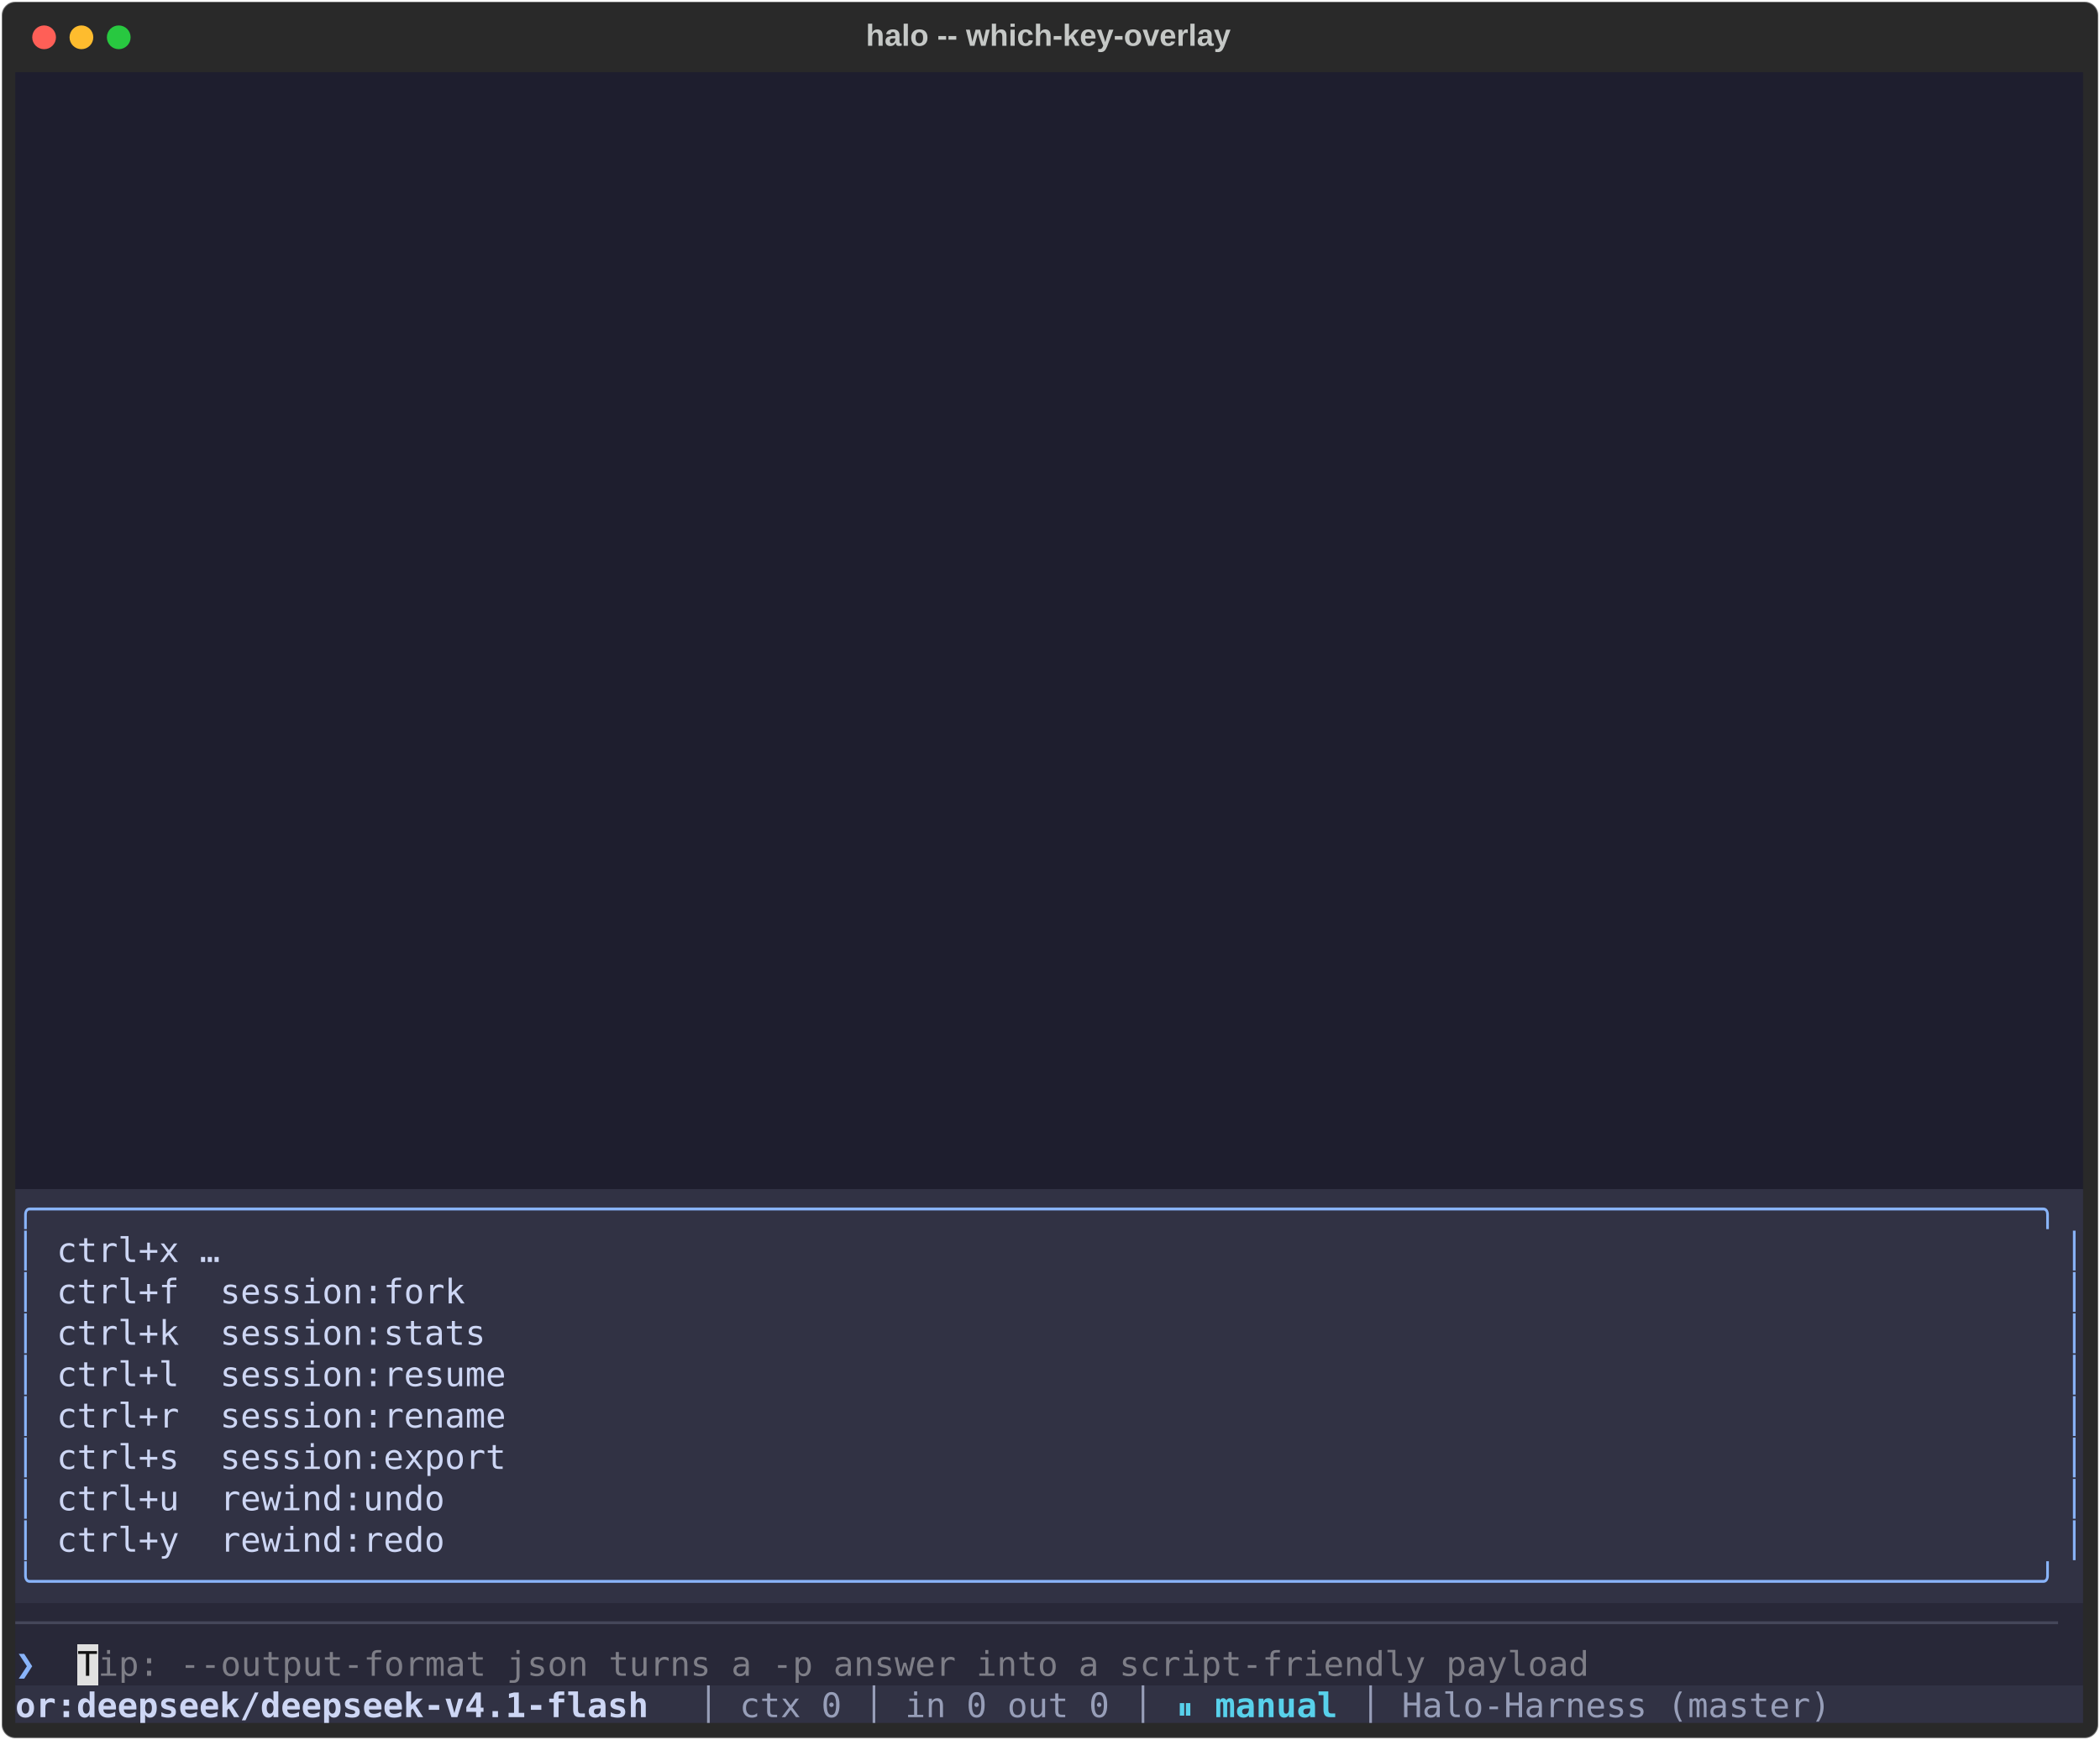
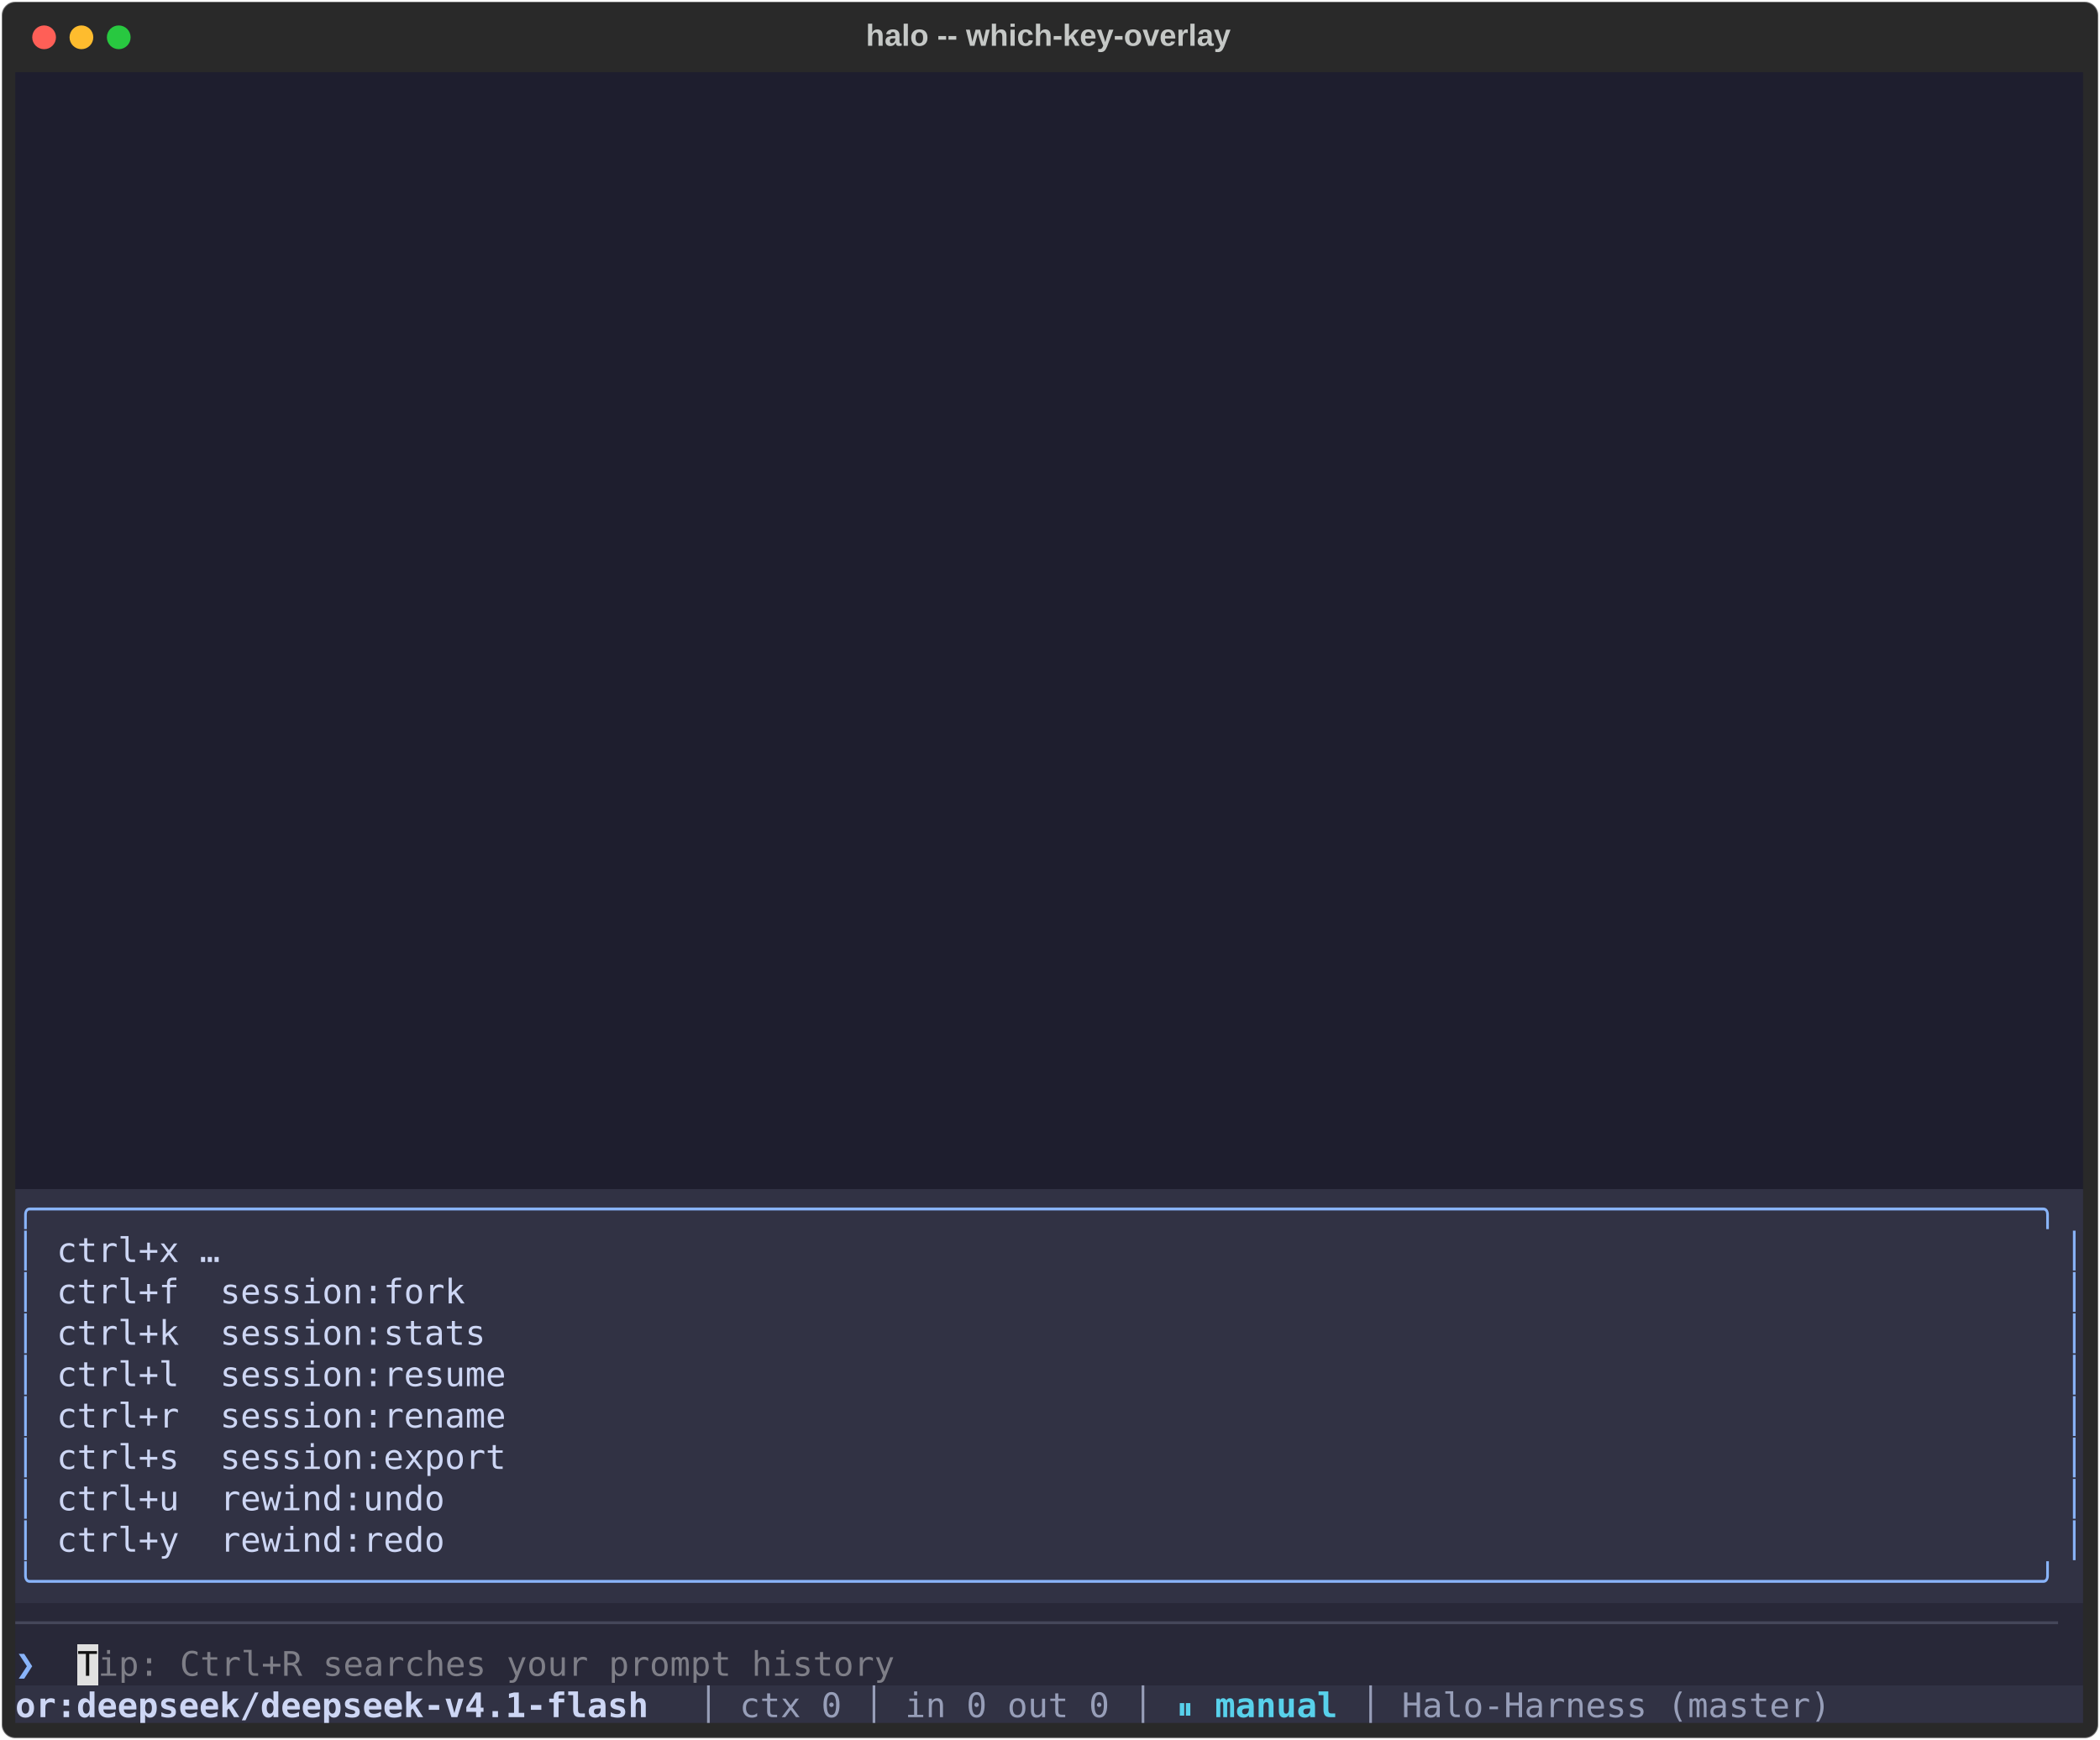
<svg xmlns="http://www.w3.org/2000/svg" class="rich-terminal" viewBox="0 0 1238 1026.0">
  <style>

    @font-face {
        font-family: "Fira Code";
        src: local("FiraCode-Regular"),
                url("https://cdnjs.cloudflare.com/ajax/libs/firacode/6.2.0/woff2/FiraCode-Regular.woff2") format("woff2"),
                url("https://cdnjs.cloudflare.com/ajax/libs/firacode/6.2.0/woff/FiraCode-Regular.woff") format("woff");
        font-style: normal;
        font-weight: 400;
    }
    @font-face {
        font-family: "Fira Code";
        src: local("FiraCode-Bold"),
                url("https://cdnjs.cloudflare.com/ajax/libs/firacode/6.2.0/woff2/FiraCode-Bold.woff2") format("woff2"),
                url("https://cdnjs.cloudflare.com/ajax/libs/firacode/6.2.0/woff/FiraCode-Bold.woff") format("woff");
        font-style: bold;
        font-weight: 700;
    }

-     .terminal-4124803396-matrix {
+     .terminal-3088021854-matrix {
        font-family: Fira Code, monospace;
        font-size: 20px;
        line-height: 24.4px;
        font-variant-east-asian: full-width;
    }

-     .terminal-4124803396-title {
+     .terminal-3088021854-title {
        font-size: 18px;
        font-weight: bold;
        font-family: arial;
    }

-     .terminal-4124803396-r1 { fill: #c5c8c6 }
- .terminal-4124803396-r2 { fill: #89b4fa }
- .terminal-4124803396-r3 { fill: #cdd6f4 }
- .terminal-4124803396-r4 { fill: #45475a }
- .terminal-4124803396-r5 { fill: #89b4fa;font-weight: bold }
- .terminal-4124803396-r6 { fill: #121212 }
- .terminal-4124803396-r7 { fill: #7e7e87 }
- .terminal-4124803396-r8 { fill: #cdd6f4;font-weight: bold }
- .terminal-4124803396-r9 { fill: #979eb8 }
- .terminal-4124803396-r10 { fill: #58d1eb;font-weight: bold }
+     .terminal-3088021854-r1 { fill: #c5c8c6 }
+ .terminal-3088021854-r2 { fill: #89b4fa }
+ .terminal-3088021854-r3 { fill: #cdd6f4 }
+ .terminal-3088021854-r4 { fill: #45475a }
+ .terminal-3088021854-r5 { fill: #89b4fa;font-weight: bold }
+ .terminal-3088021854-r6 { fill: #121212 }
+ .terminal-3088021854-r7 { fill: #7e7e87 }
+ .terminal-3088021854-r8 { fill: #cdd6f4;font-weight: bold }
+ .terminal-3088021854-r9 { fill: #979eb8 }
+ .terminal-3088021854-r10 { fill: #58d1eb;font-weight: bold }
    </style>
  <defs>
-     <clipPath id="terminal-4124803396-clip-terminal">
+     <clipPath id="terminal-3088021854-clip-terminal">
      <rect x="0" y="0" width="1219.0" height="975.0" />
    </clipPath>
-     <clipPath id="terminal-4124803396-line-0">
+     <clipPath id="terminal-3088021854-line-0">
      <rect x="0" y="1.5" width="1220" height="24.65" />
    </clipPath>
-     <clipPath id="terminal-4124803396-line-1">
+     <clipPath id="terminal-3088021854-line-1">
      <rect x="0" y="25.9" width="1220" height="24.65" />
    </clipPath>
-     <clipPath id="terminal-4124803396-line-2">
+     <clipPath id="terminal-3088021854-line-2">
      <rect x="0" y="50.3" width="1220" height="24.65" />
    </clipPath>
-     <clipPath id="terminal-4124803396-line-3">
+     <clipPath id="terminal-3088021854-line-3">
      <rect x="0" y="74.7" width="1220" height="24.65" />
    </clipPath>
-     <clipPath id="terminal-4124803396-line-4">
+     <clipPath id="terminal-3088021854-line-4">
      <rect x="0" y="99.1" width="1220" height="24.65" />
    </clipPath>
-     <clipPath id="terminal-4124803396-line-5">
+     <clipPath id="terminal-3088021854-line-5">
      <rect x="0" y="123.5" width="1220" height="24.65" />
    </clipPath>
-     <clipPath id="terminal-4124803396-line-6">
+     <clipPath id="terminal-3088021854-line-6">
      <rect x="0" y="147.9" width="1220" height="24.65" />
    </clipPath>
-     <clipPath id="terminal-4124803396-line-7">
+     <clipPath id="terminal-3088021854-line-7">
      <rect x="0" y="172.3" width="1220" height="24.65" />
    </clipPath>
-     <clipPath id="terminal-4124803396-line-8">
+     <clipPath id="terminal-3088021854-line-8">
      <rect x="0" y="196.7" width="1220" height="24.65" />
    </clipPath>
-     <clipPath id="terminal-4124803396-line-9">
+     <clipPath id="terminal-3088021854-line-9">
      <rect x="0" y="221.1" width="1220" height="24.65" />
    </clipPath>
-     <clipPath id="terminal-4124803396-line-10">
+     <clipPath id="terminal-3088021854-line-10">
      <rect x="0" y="245.5" width="1220" height="24.65" />
    </clipPath>
-     <clipPath id="terminal-4124803396-line-11">
+     <clipPath id="terminal-3088021854-line-11">
      <rect x="0" y="269.9" width="1220" height="24.65" />
    </clipPath>
-     <clipPath id="terminal-4124803396-line-12">
+     <clipPath id="terminal-3088021854-line-12">
      <rect x="0" y="294.3" width="1220" height="24.65" />
    </clipPath>
-     <clipPath id="terminal-4124803396-line-13">
+     <clipPath id="terminal-3088021854-line-13">
      <rect x="0" y="318.7" width="1220" height="24.65" />
    </clipPath>
-     <clipPath id="terminal-4124803396-line-14">
+     <clipPath id="terminal-3088021854-line-14">
      <rect x="0" y="343.1" width="1220" height="24.65" />
    </clipPath>
-     <clipPath id="terminal-4124803396-line-15">
+     <clipPath id="terminal-3088021854-line-15">
      <rect x="0" y="367.5" width="1220" height="24.65" />
    </clipPath>
-     <clipPath id="terminal-4124803396-line-16">
+     <clipPath id="terminal-3088021854-line-16">
      <rect x="0" y="391.9" width="1220" height="24.65" />
    </clipPath>
-     <clipPath id="terminal-4124803396-line-17">
+     <clipPath id="terminal-3088021854-line-17">
      <rect x="0" y="416.3" width="1220" height="24.65" />
    </clipPath>
-     <clipPath id="terminal-4124803396-line-18">
+     <clipPath id="terminal-3088021854-line-18">
      <rect x="0" y="440.7" width="1220" height="24.65" />
    </clipPath>
-     <clipPath id="terminal-4124803396-line-19">
+     <clipPath id="terminal-3088021854-line-19">
      <rect x="0" y="465.1" width="1220" height="24.65" />
    </clipPath>
-     <clipPath id="terminal-4124803396-line-20">
+     <clipPath id="terminal-3088021854-line-20">
      <rect x="0" y="489.5" width="1220" height="24.65" />
    </clipPath>
-     <clipPath id="terminal-4124803396-line-21">
+     <clipPath id="terminal-3088021854-line-21">
      <rect x="0" y="513.9" width="1220" height="24.65" />
    </clipPath>
-     <clipPath id="terminal-4124803396-line-22">
+     <clipPath id="terminal-3088021854-line-22">
      <rect x="0" y="538.3" width="1220" height="24.65" />
    </clipPath>
-     <clipPath id="terminal-4124803396-line-23">
+     <clipPath id="terminal-3088021854-line-23">
      <rect x="0" y="562.7" width="1220" height="24.65" />
    </clipPath>
-     <clipPath id="terminal-4124803396-line-24">
+     <clipPath id="terminal-3088021854-line-24">
      <rect x="0" y="587.1" width="1220" height="24.65" />
    </clipPath>
-     <clipPath id="terminal-4124803396-line-25">
+     <clipPath id="terminal-3088021854-line-25">
      <rect x="0" y="611.5" width="1220" height="24.65" />
    </clipPath>
-     <clipPath id="terminal-4124803396-line-26">
+     <clipPath id="terminal-3088021854-line-26">
      <rect x="0" y="635.9" width="1220" height="24.65" />
    </clipPath>
-     <clipPath id="terminal-4124803396-line-27">
+     <clipPath id="terminal-3088021854-line-27">
      <rect x="0" y="660.3" width="1220" height="24.65" />
    </clipPath>
-     <clipPath id="terminal-4124803396-line-28">
+     <clipPath id="terminal-3088021854-line-28">
      <rect x="0" y="684.7" width="1220" height="24.65" />
    </clipPath>
-     <clipPath id="terminal-4124803396-line-29">
+     <clipPath id="terminal-3088021854-line-29">
      <rect x="0" y="709.1" width="1220" height="24.65" />
    </clipPath>
-     <clipPath id="terminal-4124803396-line-30">
+     <clipPath id="terminal-3088021854-line-30">
      <rect x="0" y="733.5" width="1220" height="24.65" />
    </clipPath>
-     <clipPath id="terminal-4124803396-line-31">
+     <clipPath id="terminal-3088021854-line-31">
      <rect x="0" y="757.9" width="1220" height="24.65" />
    </clipPath>
-     <clipPath id="terminal-4124803396-line-32">
+     <clipPath id="terminal-3088021854-line-32">
      <rect x="0" y="782.3" width="1220" height="24.65" />
    </clipPath>
-     <clipPath id="terminal-4124803396-line-33">
+     <clipPath id="terminal-3088021854-line-33">
      <rect x="0" y="806.7" width="1220" height="24.65" />
    </clipPath>
-     <clipPath id="terminal-4124803396-line-34">
+     <clipPath id="terminal-3088021854-line-34">
      <rect x="0" y="831.1" width="1220" height="24.65" />
    </clipPath>
-     <clipPath id="terminal-4124803396-line-35">
+     <clipPath id="terminal-3088021854-line-35">
      <rect x="0" y="855.5" width="1220" height="24.65" />
    </clipPath>
-     <clipPath id="terminal-4124803396-line-36">
+     <clipPath id="terminal-3088021854-line-36">
      <rect x="0" y="879.9" width="1220" height="24.65" />
    </clipPath>
-     <clipPath id="terminal-4124803396-line-37">
+     <clipPath id="terminal-3088021854-line-37">
      <rect x="0" y="904.3" width="1220" height="24.65" />
    </clipPath>
-     <clipPath id="terminal-4124803396-line-38">
+     <clipPath id="terminal-3088021854-line-38">
      <rect x="0" y="928.7" width="1220" height="24.65" />
    </clipPath>
  </defs>
  <rect fill="#292929" stroke="rgba(255,255,255,0.35)" stroke-width="1" x="1" y="1" width="1236" height="1024" rx="8" />
-   <text class="terminal-4124803396-title" fill="#c5c8c6" text-anchor="middle" x="618" y="27">halo -- which-key-overlay</text>
+   <text class="terminal-3088021854-title" fill="#c5c8c6" text-anchor="middle" x="618" y="27">halo -- which-key-overlay</text>
  <g transform="translate(26,22)">
    <circle cx="0" cy="0" r="7" fill="#ff5f57" />
    <circle cx="22" cy="0" r="7" fill="#febc2e" />
    <circle cx="44" cy="0" r="7" fill="#28c840" />
  </g>
-   <g transform="translate(9, 41)" clip-path="url(#terminal-4124803396-clip-terminal)">
+   <g transform="translate(9, 41)" clip-path="url(#terminal-3088021854-clip-terminal)">
    <rect fill="#1e1e2e" x="0" y="1.5" width="1220" height="24.65" shape-rendering="crispEdges" />
    <rect fill="#1e1e2e" x="0" y="25.9" width="1220" height="24.65" shape-rendering="crispEdges" />
    <rect fill="#1e1e2e" x="0" y="50.3" width="1220" height="24.65" shape-rendering="crispEdges" />
    <rect fill="#1e1e2e" x="0" y="74.7" width="1220" height="24.65" shape-rendering="crispEdges" />
    <rect fill="#1e1e2e" x="0" y="99.1" width="1220" height="24.65" shape-rendering="crispEdges" />
    <rect fill="#1e1e2e" x="0" y="123.5" width="1220" height="24.65" shape-rendering="crispEdges" />
    <rect fill="#1e1e2e" x="0" y="147.9" width="1220" height="24.65" shape-rendering="crispEdges" />
    <rect fill="#1e1e2e" x="0" y="172.3" width="1220" height="24.65" shape-rendering="crispEdges" />
    <rect fill="#1e1e2e" x="0" y="196.7" width="1220" height="24.65" shape-rendering="crispEdges" />
    <rect fill="#1e1e2e" x="0" y="221.1" width="1220" height="24.65" shape-rendering="crispEdges" />
    <rect fill="#1e1e2e" x="0" y="245.5" width="1220" height="24.65" shape-rendering="crispEdges" />
    <rect fill="#1e1e2e" x="0" y="269.9" width="1220" height="24.65" shape-rendering="crispEdges" />
    <rect fill="#1e1e2e" x="0" y="294.3" width="1220" height="24.65" shape-rendering="crispEdges" />
    <rect fill="#1e1e2e" x="0" y="318.7" width="1220" height="24.65" shape-rendering="crispEdges" />
    <rect fill="#1e1e2e" x="0" y="343.1" width="1220" height="24.65" shape-rendering="crispEdges" />
    <rect fill="#1e1e2e" x="0" y="367.5" width="1220" height="24.65" shape-rendering="crispEdges" />
    <rect fill="#1e1e2e" x="0" y="391.9" width="1220" height="24.65" shape-rendering="crispEdges" />
    <rect fill="#1e1e2e" x="0" y="416.3" width="1220" height="24.65" shape-rendering="crispEdges" />
    <rect fill="#1e1e2e" x="0" y="440.7" width="1220" height="24.65" shape-rendering="crispEdges" />
    <rect fill="#1e1e2e" x="0" y="465.1" width="1220" height="24.65" shape-rendering="crispEdges" />
    <rect fill="#1e1e2e" x="0" y="489.5" width="1220" height="24.65" shape-rendering="crispEdges" />
    <rect fill="#1e1e2e" x="0" y="513.9" width="1220" height="24.65" shape-rendering="crispEdges" />
    <rect fill="#1e1e2e" x="0" y="538.3" width="1220" height="24.65" shape-rendering="crispEdges" />
    <rect fill="#1e1e2e" x="0" y="562.7" width="1220" height="24.65" shape-rendering="crispEdges" />
    <rect fill="#1e1e2e" x="0" y="587.1" width="1220" height="24.65" shape-rendering="crispEdges" />
    <rect fill="#1e1e2e" x="0" y="611.5" width="1220" height="24.65" shape-rendering="crispEdges" />
    <rect fill="#1e1e2e" x="0" y="635.9" width="1220" height="24.65" shape-rendering="crispEdges" />
    <rect fill="#313244" x="0" y="660.3" width="1220" height="24.65" shape-rendering="crispEdges" />
    <rect fill="#313244" x="0" y="684.7" width="12.2" height="24.65" shape-rendering="crispEdges" />
    <rect fill="#313244" x="12.2" y="684.7" width="12.2" height="24.65" shape-rendering="crispEdges" />
    <rect fill="#313244" x="24.4" y="684.7" width="97.6" height="24.65" shape-rendering="crispEdges" />
    <rect fill="#313244" x="122" y="684.7" width="1085.8" height="24.65" shape-rendering="crispEdges" />
    <rect fill="#313244" x="1207.8" y="684.7" width="12.2" height="24.65" shape-rendering="crispEdges" />
    <rect fill="#313244" x="0" y="709.1" width="12.2" height="24.65" shape-rendering="crispEdges" />
    <rect fill="#313244" x="12.2" y="709.1" width="12.2" height="24.65" shape-rendering="crispEdges" />
    <rect fill="#313244" x="24.4" y="709.1" width="244" height="24.65" shape-rendering="crispEdges" />
    <rect fill="#313244" x="268.4" y="709.1" width="939.4" height="24.65" shape-rendering="crispEdges" />
    <rect fill="#313244" x="1207.8" y="709.1" width="12.2" height="24.65" shape-rendering="crispEdges" />
    <rect fill="#313244" x="0" y="733.5" width="12.2" height="24.65" shape-rendering="crispEdges" />
    <rect fill="#313244" x="12.2" y="733.5" width="12.2" height="24.65" shape-rendering="crispEdges" />
    <rect fill="#313244" x="24.4" y="733.5" width="256.2" height="24.65" shape-rendering="crispEdges" />
    <rect fill="#313244" x="280.6" y="733.5" width="927.2" height="24.65" shape-rendering="crispEdges" />
    <rect fill="#313244" x="1207.8" y="733.5" width="12.2" height="24.65" shape-rendering="crispEdges" />
    <rect fill="#313244" x="0" y="757.9" width="12.2" height="24.65" shape-rendering="crispEdges" />
    <rect fill="#313244" x="12.2" y="757.9" width="12.2" height="24.65" shape-rendering="crispEdges" />
    <rect fill="#313244" x="24.4" y="757.9" width="268.4" height="24.65" shape-rendering="crispEdges" />
    <rect fill="#313244" x="292.8" y="757.9" width="915" height="24.65" shape-rendering="crispEdges" />
    <rect fill="#313244" x="1207.8" y="757.9" width="12.2" height="24.65" shape-rendering="crispEdges" />
    <rect fill="#313244" x="0" y="782.3" width="12.2" height="24.65" shape-rendering="crispEdges" />
    <rect fill="#313244" x="12.2" y="782.3" width="12.2" height="24.65" shape-rendering="crispEdges" />
    <rect fill="#313244" x="24.4" y="782.3" width="268.4" height="24.65" shape-rendering="crispEdges" />
    <rect fill="#313244" x="292.8" y="782.3" width="915" height="24.65" shape-rendering="crispEdges" />
    <rect fill="#313244" x="1207.8" y="782.3" width="12.2" height="24.65" shape-rendering="crispEdges" />
    <rect fill="#313244" x="0" y="806.7" width="12.2" height="24.65" shape-rendering="crispEdges" />
    <rect fill="#313244" x="12.2" y="806.7" width="12.2" height="24.65" shape-rendering="crispEdges" />
    <rect fill="#313244" x="24.4" y="806.7" width="268.4" height="24.65" shape-rendering="crispEdges" />
    <rect fill="#313244" x="292.8" y="806.7" width="915" height="24.65" shape-rendering="crispEdges" />
    <rect fill="#313244" x="1207.8" y="806.7" width="12.2" height="24.65" shape-rendering="crispEdges" />
    <rect fill="#313244" x="0" y="831.1" width="12.2" height="24.65" shape-rendering="crispEdges" />
    <rect fill="#313244" x="12.2" y="831.1" width="12.2" height="24.65" shape-rendering="crispEdges" />
    <rect fill="#313244" x="24.4" y="831.1" width="231.8" height="24.65" shape-rendering="crispEdges" />
    <rect fill="#313244" x="256.2" y="831.1" width="951.6" height="24.65" shape-rendering="crispEdges" />
    <rect fill="#313244" x="1207.8" y="831.1" width="12.2" height="24.65" shape-rendering="crispEdges" />
    <rect fill="#313244" x="0" y="855.5" width="12.2" height="24.65" shape-rendering="crispEdges" />
    <rect fill="#313244" x="12.2" y="855.5" width="12.2" height="24.65" shape-rendering="crispEdges" />
    <rect fill="#313244" x="24.4" y="855.5" width="231.8" height="24.65" shape-rendering="crispEdges" />
    <rect fill="#313244" x="256.2" y="855.5" width="951.6" height="24.65" shape-rendering="crispEdges" />
    <rect fill="#313244" x="1207.8" y="855.5" width="12.2" height="24.65" shape-rendering="crispEdges" />
    <rect fill="#313244" x="0" y="879.9" width="1220" height="24.65" shape-rendering="crispEdges" />
    <rect fill="#282838" x="0" y="904.3" width="1220" height="24.65" shape-rendering="crispEdges" />
    <rect fill="#282838" x="0" y="928.7" width="12.2" height="24.65" shape-rendering="crispEdges" />
    <rect fill="#282838" x="12.2" y="928.7" width="12.2" height="24.65" shape-rendering="crispEdges" />
    <rect fill="#282838" x="24.4" y="928.7" width="12.2" height="24.65" shape-rendering="crispEdges" />
    <rect fill="#e0e0e0" x="36.6" y="928.7" width="12.2" height="24.65" shape-rendering="crispEdges" />
-     <rect fill="#282838" x="48.8" y="928.7" width="890.6" height="24.65" shape-rendering="crispEdges" />
-     <rect fill="#282838" x="939.4" y="928.7" width="280.6" height="24.65" shape-rendering="crispEdges" />
+     <rect fill="#282838" x="48.8" y="928.7" width="475.8" height="24.65" shape-rendering="crispEdges" />
+     <rect fill="#282838" x="524.6" y="928.7" width="695.4" height="24.65" shape-rendering="crispEdges" />
    <rect fill="#313244" x="0" y="953.1" width="402.6" height="24.65" shape-rendering="crispEdges" />
    <rect fill="#313244" x="402.6" y="953.1" width="24.4" height="24.65" shape-rendering="crispEdges" />
    <rect fill="#313244" x="427" y="953.1" width="73.2" height="24.65" shape-rendering="crispEdges" />
    <rect fill="#313244" x="500.2" y="953.1" width="24.4" height="24.65" shape-rendering="crispEdges" />
    <rect fill="#313244" x="524.6" y="953.1" width="134.2" height="24.65" shape-rendering="crispEdges" />
    <rect fill="#313244" x="658.8" y="953.1" width="24.4" height="24.65" shape-rendering="crispEdges" />
    <rect fill="#313244" x="683.2" y="953.1" width="109.8" height="24.65" shape-rendering="crispEdges" />
    <rect fill="#313244" x="793" y="953.1" width="24.4" height="24.65" shape-rendering="crispEdges" />
    <rect fill="#313244" x="817.4" y="953.1" width="268.4" height="24.65" shape-rendering="crispEdges" />
    <rect fill="#313244" x="1085.8" y="953.1" width="134.2" height="24.65" shape-rendering="crispEdges" />
-     <g class="terminal-4124803396-matrix">
-       <text class="terminal-4124803396-r1" x="1220" y="20" textLength="12.2" clip-path="url(#terminal-4124803396-line-0)">
- </text>
-       <text class="terminal-4124803396-r1" x="1220" y="44.4" textLength="12.2" clip-path="url(#terminal-4124803396-line-1)">
- </text>
-       <text class="terminal-4124803396-r1" x="1220" y="68.8" textLength="12.2" clip-path="url(#terminal-4124803396-line-2)">
- </text>
-       <text class="terminal-4124803396-r1" x="1220" y="93.2" textLength="12.2" clip-path="url(#terminal-4124803396-line-3)">
- </text>
-       <text class="terminal-4124803396-r1" x="1220" y="117.6" textLength="12.2" clip-path="url(#terminal-4124803396-line-4)">
- </text>
-       <text class="terminal-4124803396-r1" x="1220" y="142" textLength="12.2" clip-path="url(#terminal-4124803396-line-5)">
- </text>
-       <text class="terminal-4124803396-r1" x="1220" y="166.4" textLength="12.2" clip-path="url(#terminal-4124803396-line-6)">
- </text>
-       <text class="terminal-4124803396-r1" x="1220" y="190.8" textLength="12.2" clip-path="url(#terminal-4124803396-line-7)">
- </text>
-       <text class="terminal-4124803396-r1" x="1220" y="215.2" textLength="12.2" clip-path="url(#terminal-4124803396-line-8)">
- </text>
-       <text class="terminal-4124803396-r1" x="1220" y="239.6" textLength="12.2" clip-path="url(#terminal-4124803396-line-9)">
- </text>
-       <text class="terminal-4124803396-r1" x="1220" y="264" textLength="12.2" clip-path="url(#terminal-4124803396-line-10)">
- </text>
-       <text class="terminal-4124803396-r1" x="1220" y="288.4" textLength="12.2" clip-path="url(#terminal-4124803396-line-11)">
- </text>
-       <text class="terminal-4124803396-r1" x="1220" y="312.8" textLength="12.2" clip-path="url(#terminal-4124803396-line-12)">
- </text>
-       <text class="terminal-4124803396-r1" x="1220" y="337.2" textLength="12.2" clip-path="url(#terminal-4124803396-line-13)">
- </text>
-       <text class="terminal-4124803396-r1" x="1220" y="361.6" textLength="12.2" clip-path="url(#terminal-4124803396-line-14)">
- </text>
-       <text class="terminal-4124803396-r1" x="1220" y="386" textLength="12.2" clip-path="url(#terminal-4124803396-line-15)">
- </text>
-       <text class="terminal-4124803396-r1" x="1220" y="410.4" textLength="12.2" clip-path="url(#terminal-4124803396-line-16)">
- </text>
-       <text class="terminal-4124803396-r1" x="1220" y="434.8" textLength="12.2" clip-path="url(#terminal-4124803396-line-17)">
- </text>
-       <text class="terminal-4124803396-r1" x="1220" y="459.2" textLength="12.2" clip-path="url(#terminal-4124803396-line-18)">
- </text>
-       <text class="terminal-4124803396-r1" x="1220" y="483.6" textLength="12.2" clip-path="url(#terminal-4124803396-line-19)">
- </text>
-       <text class="terminal-4124803396-r1" x="1220" y="508" textLength="12.2" clip-path="url(#terminal-4124803396-line-20)">
- </text>
-       <text class="terminal-4124803396-r1" x="1220" y="532.4" textLength="12.2" clip-path="url(#terminal-4124803396-line-21)">
- </text>
-       <text class="terminal-4124803396-r1" x="1220" y="556.8" textLength="12.2" clip-path="url(#terminal-4124803396-line-22)">
- </text>
-       <text class="terminal-4124803396-r1" x="1220" y="581.2" textLength="12.2" clip-path="url(#terminal-4124803396-line-23)">
- </text>
-       <text class="terminal-4124803396-r1" x="1220" y="605.6" textLength="12.2" clip-path="url(#terminal-4124803396-line-24)">
- </text>
-       <text class="terminal-4124803396-r1" x="1220" y="630" textLength="12.2" clip-path="url(#terminal-4124803396-line-25)">
- </text>
-       <text class="terminal-4124803396-r1" x="1220" y="654.4" textLength="12.2" clip-path="url(#terminal-4124803396-line-26)">
- </text>
-       <text class="terminal-4124803396-r2" x="0" y="678.8" textLength="1220" clip-path="url(#terminal-4124803396-line-27)">╭──────────────────────────────────────────────────────────────────────────────────────────────────╮</text>
-       <text class="terminal-4124803396-r1" x="1220" y="678.8" textLength="12.2" clip-path="url(#terminal-4124803396-line-27)">
- </text>
-       <text class="terminal-4124803396-r2" x="0" y="703.2" textLength="12.2" clip-path="url(#terminal-4124803396-line-28)">│</text>
-       <text class="terminal-4124803396-r3" x="24.4" y="703.2" textLength="97.6" clip-path="url(#terminal-4124803396-line-28)">ctrl+x …</text>
-       <text class="terminal-4124803396-r2" x="1207.8" y="703.2" textLength="12.2" clip-path="url(#terminal-4124803396-line-28)">│</text>
-       <text class="terminal-4124803396-r1" x="1220" y="703.2" textLength="12.2" clip-path="url(#terminal-4124803396-line-28)">
- </text>
-       <text class="terminal-4124803396-r2" x="0" y="727.6" textLength="12.2" clip-path="url(#terminal-4124803396-line-29)">│</text>
-       <text class="terminal-4124803396-r3" x="24.4" y="727.6" textLength="244" clip-path="url(#terminal-4124803396-line-29)">ctrl+f  session:fork</text>
-       <text class="terminal-4124803396-r2" x="1207.8" y="727.6" textLength="12.2" clip-path="url(#terminal-4124803396-line-29)">│</text>
-       <text class="terminal-4124803396-r1" x="1220" y="727.6" textLength="12.2" clip-path="url(#terminal-4124803396-line-29)">
- </text>
-       <text class="terminal-4124803396-r2" x="0" y="752" textLength="12.2" clip-path="url(#terminal-4124803396-line-30)">│</text>
-       <text class="terminal-4124803396-r3" x="24.4" y="752" textLength="256.2" clip-path="url(#terminal-4124803396-line-30)">ctrl+k  session:stats</text>
-       <text class="terminal-4124803396-r2" x="1207.8" y="752" textLength="12.2" clip-path="url(#terminal-4124803396-line-30)">│</text>
-       <text class="terminal-4124803396-r1" x="1220" y="752" textLength="12.2" clip-path="url(#terminal-4124803396-line-30)">
- </text>
-       <text class="terminal-4124803396-r2" x="0" y="776.4" textLength="12.2" clip-path="url(#terminal-4124803396-line-31)">│</text>
-       <text class="terminal-4124803396-r3" x="24.4" y="776.4" textLength="268.4" clip-path="url(#terminal-4124803396-line-31)">ctrl+l  session:resume</text>
-       <text class="terminal-4124803396-r2" x="1207.8" y="776.4" textLength="12.2" clip-path="url(#terminal-4124803396-line-31)">│</text>
-       <text class="terminal-4124803396-r1" x="1220" y="776.4" textLength="12.2" clip-path="url(#terminal-4124803396-line-31)">
- </text>
-       <text class="terminal-4124803396-r2" x="0" y="800.8" textLength="12.2" clip-path="url(#terminal-4124803396-line-32)">│</text>
-       <text class="terminal-4124803396-r3" x="24.4" y="800.8" textLength="268.4" clip-path="url(#terminal-4124803396-line-32)">ctrl+r  session:rename</text>
-       <text class="terminal-4124803396-r2" x="1207.8" y="800.8" textLength="12.2" clip-path="url(#terminal-4124803396-line-32)">│</text>
-       <text class="terminal-4124803396-r1" x="1220" y="800.8" textLength="12.2" clip-path="url(#terminal-4124803396-line-32)">
- </text>
-       <text class="terminal-4124803396-r2" x="0" y="825.2" textLength="12.2" clip-path="url(#terminal-4124803396-line-33)">│</text>
-       <text class="terminal-4124803396-r3" x="24.4" y="825.2" textLength="268.4" clip-path="url(#terminal-4124803396-line-33)">ctrl+s  session:export</text>
-       <text class="terminal-4124803396-r2" x="1207.8" y="825.2" textLength="12.2" clip-path="url(#terminal-4124803396-line-33)">│</text>
-       <text class="terminal-4124803396-r1" x="1220" y="825.2" textLength="12.2" clip-path="url(#terminal-4124803396-line-33)">
- </text>
-       <text class="terminal-4124803396-r2" x="0" y="849.6" textLength="12.2" clip-path="url(#terminal-4124803396-line-34)">│</text>
-       <text class="terminal-4124803396-r3" x="24.4" y="849.6" textLength="231.8" clip-path="url(#terminal-4124803396-line-34)">ctrl+u  rewind:undo</text>
-       <text class="terminal-4124803396-r2" x="1207.8" y="849.6" textLength="12.2" clip-path="url(#terminal-4124803396-line-34)">│</text>
-       <text class="terminal-4124803396-r1" x="1220" y="849.6" textLength="12.2" clip-path="url(#terminal-4124803396-line-34)">
- </text>
-       <text class="terminal-4124803396-r2" x="0" y="874" textLength="12.2" clip-path="url(#terminal-4124803396-line-35)">│</text>
-       <text class="terminal-4124803396-r3" x="24.4" y="874" textLength="231.8" clip-path="url(#terminal-4124803396-line-35)">ctrl+y  rewind:redo</text>
-       <text class="terminal-4124803396-r2" x="1207.8" y="874" textLength="12.2" clip-path="url(#terminal-4124803396-line-35)">│</text>
-       <text class="terminal-4124803396-r1" x="1220" y="874" textLength="12.2" clip-path="url(#terminal-4124803396-line-35)">
- </text>
-       <text class="terminal-4124803396-r2" x="0" y="898.4" textLength="1220" clip-path="url(#terminal-4124803396-line-36)">╰──────────────────────────────────────────────────────────────────────────────────────────────────╯</text>
-       <text class="terminal-4124803396-r1" x="1220" y="898.4" textLength="12.2" clip-path="url(#terminal-4124803396-line-36)">
- </text>
-       <text class="terminal-4124803396-r4" x="0" y="922.8" textLength="1220" clip-path="url(#terminal-4124803396-line-37)">────────────────────────────────────────────────────────────────────────────────────────────────────</text>
-       <text class="terminal-4124803396-r1" x="1220" y="922.8" textLength="12.2" clip-path="url(#terminal-4124803396-line-37)">
- </text>
-       <text class="terminal-4124803396-r5" x="0" y="947.2" textLength="12.2" clip-path="url(#terminal-4124803396-line-38)">❯</text>
-       <text class="terminal-4124803396-r6" x="36.6" y="947.2" textLength="12.2" clip-path="url(#terminal-4124803396-line-38)">T</text>
-       <text class="terminal-4124803396-r7" x="48.8" y="947.2" textLength="890.6" clip-path="url(#terminal-4124803396-line-38)">ip: --output-format json turns a -p answer into a script-friendly payload</text>
-       <text class="terminal-4124803396-r1" x="1220" y="947.2" textLength="12.2" clip-path="url(#terminal-4124803396-line-38)">
- </text>
-       <text class="terminal-4124803396-r8" x="0" y="971.6" textLength="402.6" clip-path="url(#terminal-4124803396-line-39)"> or:deepseek/deepseek-v4.1-flash </text>
-       <text class="terminal-4124803396-r9" x="402.6" y="971.6" textLength="24.4" clip-path="url(#terminal-4124803396-line-39)">│ </text>
-       <text class="terminal-4124803396-r9" x="427" y="971.6" textLength="73.2" clip-path="url(#terminal-4124803396-line-39)">ctx 0 </text>
-       <text class="terminal-4124803396-r9" x="500.2" y="971.6" textLength="24.4" clip-path="url(#terminal-4124803396-line-39)">│ </text>
-       <text class="terminal-4124803396-r9" x="524.6" y="971.6" textLength="134.2" clip-path="url(#terminal-4124803396-line-39)">in 0 out 0 </text>
-       <text class="terminal-4124803396-r9" x="658.8" y="971.6" textLength="24.4" clip-path="url(#terminal-4124803396-line-39)">│ </text>
-       <text class="terminal-4124803396-r10" x="683.2" y="971.6" textLength="109.8" clip-path="url(#terminal-4124803396-line-39)">⏸ manual </text>
-       <text class="terminal-4124803396-r9" x="793" y="971.6" textLength="24.4" clip-path="url(#terminal-4124803396-line-39)">│ </text>
-       <text class="terminal-4124803396-r9" x="817.4" y="971.6" textLength="268.4" clip-path="url(#terminal-4124803396-line-39)">Halo-Harness (master) </text>
+     <g class="terminal-3088021854-matrix">
+       <text class="terminal-3088021854-r1" x="1220" y="20" textLength="12.2" clip-path="url(#terminal-3088021854-line-0)">
+ </text>
+       <text class="terminal-3088021854-r1" x="1220" y="44.4" textLength="12.2" clip-path="url(#terminal-3088021854-line-1)">
+ </text>
+       <text class="terminal-3088021854-r1" x="1220" y="68.8" textLength="12.2" clip-path="url(#terminal-3088021854-line-2)">
+ </text>
+       <text class="terminal-3088021854-r1" x="1220" y="93.2" textLength="12.2" clip-path="url(#terminal-3088021854-line-3)">
+ </text>
+       <text class="terminal-3088021854-r1" x="1220" y="117.6" textLength="12.2" clip-path="url(#terminal-3088021854-line-4)">
+ </text>
+       <text class="terminal-3088021854-r1" x="1220" y="142" textLength="12.2" clip-path="url(#terminal-3088021854-line-5)">
+ </text>
+       <text class="terminal-3088021854-r1" x="1220" y="166.4" textLength="12.2" clip-path="url(#terminal-3088021854-line-6)">
+ </text>
+       <text class="terminal-3088021854-r1" x="1220" y="190.8" textLength="12.2" clip-path="url(#terminal-3088021854-line-7)">
+ </text>
+       <text class="terminal-3088021854-r1" x="1220" y="215.2" textLength="12.2" clip-path="url(#terminal-3088021854-line-8)">
+ </text>
+       <text class="terminal-3088021854-r1" x="1220" y="239.6" textLength="12.2" clip-path="url(#terminal-3088021854-line-9)">
+ </text>
+       <text class="terminal-3088021854-r1" x="1220" y="264" textLength="12.2" clip-path="url(#terminal-3088021854-line-10)">
+ </text>
+       <text class="terminal-3088021854-r1" x="1220" y="288.4" textLength="12.2" clip-path="url(#terminal-3088021854-line-11)">
+ </text>
+       <text class="terminal-3088021854-r1" x="1220" y="312.8" textLength="12.2" clip-path="url(#terminal-3088021854-line-12)">
+ </text>
+       <text class="terminal-3088021854-r1" x="1220" y="337.2" textLength="12.2" clip-path="url(#terminal-3088021854-line-13)">
+ </text>
+       <text class="terminal-3088021854-r1" x="1220" y="361.6" textLength="12.2" clip-path="url(#terminal-3088021854-line-14)">
+ </text>
+       <text class="terminal-3088021854-r1" x="1220" y="386" textLength="12.2" clip-path="url(#terminal-3088021854-line-15)">
+ </text>
+       <text class="terminal-3088021854-r1" x="1220" y="410.4" textLength="12.2" clip-path="url(#terminal-3088021854-line-16)">
+ </text>
+       <text class="terminal-3088021854-r1" x="1220" y="434.8" textLength="12.2" clip-path="url(#terminal-3088021854-line-17)">
+ </text>
+       <text class="terminal-3088021854-r1" x="1220" y="459.2" textLength="12.2" clip-path="url(#terminal-3088021854-line-18)">
+ </text>
+       <text class="terminal-3088021854-r1" x="1220" y="483.6" textLength="12.2" clip-path="url(#terminal-3088021854-line-19)">
+ </text>
+       <text class="terminal-3088021854-r1" x="1220" y="508" textLength="12.2" clip-path="url(#terminal-3088021854-line-20)">
+ </text>
+       <text class="terminal-3088021854-r1" x="1220" y="532.4" textLength="12.2" clip-path="url(#terminal-3088021854-line-21)">
+ </text>
+       <text class="terminal-3088021854-r1" x="1220" y="556.8" textLength="12.2" clip-path="url(#terminal-3088021854-line-22)">
+ </text>
+       <text class="terminal-3088021854-r1" x="1220" y="581.2" textLength="12.2" clip-path="url(#terminal-3088021854-line-23)">
+ </text>
+       <text class="terminal-3088021854-r1" x="1220" y="605.6" textLength="12.2" clip-path="url(#terminal-3088021854-line-24)">
+ </text>
+       <text class="terminal-3088021854-r1" x="1220" y="630" textLength="12.2" clip-path="url(#terminal-3088021854-line-25)">
+ </text>
+       <text class="terminal-3088021854-r1" x="1220" y="654.4" textLength="12.2" clip-path="url(#terminal-3088021854-line-26)">
+ </text>
+       <text class="terminal-3088021854-r2" x="0" y="678.8" textLength="1220" clip-path="url(#terminal-3088021854-line-27)">╭──────────────────────────────────────────────────────────────────────────────────────────────────╮</text>
+       <text class="terminal-3088021854-r1" x="1220" y="678.8" textLength="12.2" clip-path="url(#terminal-3088021854-line-27)">
+ </text>
+       <text class="terminal-3088021854-r2" x="0" y="703.2" textLength="12.2" clip-path="url(#terminal-3088021854-line-28)">│</text>
+       <text class="terminal-3088021854-r3" x="24.4" y="703.2" textLength="97.6" clip-path="url(#terminal-3088021854-line-28)">ctrl+x …</text>
+       <text class="terminal-3088021854-r2" x="1207.8" y="703.2" textLength="12.2" clip-path="url(#terminal-3088021854-line-28)">│</text>
+       <text class="terminal-3088021854-r1" x="1220" y="703.2" textLength="12.2" clip-path="url(#terminal-3088021854-line-28)">
+ </text>
+       <text class="terminal-3088021854-r2" x="0" y="727.6" textLength="12.2" clip-path="url(#terminal-3088021854-line-29)">│</text>
+       <text class="terminal-3088021854-r3" x="24.4" y="727.6" textLength="244" clip-path="url(#terminal-3088021854-line-29)">ctrl+f  session:fork</text>
+       <text class="terminal-3088021854-r2" x="1207.8" y="727.6" textLength="12.2" clip-path="url(#terminal-3088021854-line-29)">│</text>
+       <text class="terminal-3088021854-r1" x="1220" y="727.6" textLength="12.2" clip-path="url(#terminal-3088021854-line-29)">
+ </text>
+       <text class="terminal-3088021854-r2" x="0" y="752" textLength="12.2" clip-path="url(#terminal-3088021854-line-30)">│</text>
+       <text class="terminal-3088021854-r3" x="24.4" y="752" textLength="256.2" clip-path="url(#terminal-3088021854-line-30)">ctrl+k  session:stats</text>
+       <text class="terminal-3088021854-r2" x="1207.8" y="752" textLength="12.2" clip-path="url(#terminal-3088021854-line-30)">│</text>
+       <text class="terminal-3088021854-r1" x="1220" y="752" textLength="12.2" clip-path="url(#terminal-3088021854-line-30)">
+ </text>
+       <text class="terminal-3088021854-r2" x="0" y="776.4" textLength="12.2" clip-path="url(#terminal-3088021854-line-31)">│</text>
+       <text class="terminal-3088021854-r3" x="24.4" y="776.4" textLength="268.4" clip-path="url(#terminal-3088021854-line-31)">ctrl+l  session:resume</text>
+       <text class="terminal-3088021854-r2" x="1207.8" y="776.4" textLength="12.2" clip-path="url(#terminal-3088021854-line-31)">│</text>
+       <text class="terminal-3088021854-r1" x="1220" y="776.4" textLength="12.2" clip-path="url(#terminal-3088021854-line-31)">
+ </text>
+       <text class="terminal-3088021854-r2" x="0" y="800.8" textLength="12.2" clip-path="url(#terminal-3088021854-line-32)">│</text>
+       <text class="terminal-3088021854-r3" x="24.4" y="800.8" textLength="268.4" clip-path="url(#terminal-3088021854-line-32)">ctrl+r  session:rename</text>
+       <text class="terminal-3088021854-r2" x="1207.8" y="800.8" textLength="12.2" clip-path="url(#terminal-3088021854-line-32)">│</text>
+       <text class="terminal-3088021854-r1" x="1220" y="800.8" textLength="12.2" clip-path="url(#terminal-3088021854-line-32)">
+ </text>
+       <text class="terminal-3088021854-r2" x="0" y="825.2" textLength="12.2" clip-path="url(#terminal-3088021854-line-33)">│</text>
+       <text class="terminal-3088021854-r3" x="24.4" y="825.2" textLength="268.4" clip-path="url(#terminal-3088021854-line-33)">ctrl+s  session:export</text>
+       <text class="terminal-3088021854-r2" x="1207.8" y="825.2" textLength="12.2" clip-path="url(#terminal-3088021854-line-33)">│</text>
+       <text class="terminal-3088021854-r1" x="1220" y="825.2" textLength="12.2" clip-path="url(#terminal-3088021854-line-33)">
+ </text>
+       <text class="terminal-3088021854-r2" x="0" y="849.6" textLength="12.2" clip-path="url(#terminal-3088021854-line-34)">│</text>
+       <text class="terminal-3088021854-r3" x="24.4" y="849.6" textLength="231.8" clip-path="url(#terminal-3088021854-line-34)">ctrl+u  rewind:undo</text>
+       <text class="terminal-3088021854-r2" x="1207.8" y="849.6" textLength="12.2" clip-path="url(#terminal-3088021854-line-34)">│</text>
+       <text class="terminal-3088021854-r1" x="1220" y="849.6" textLength="12.2" clip-path="url(#terminal-3088021854-line-34)">
+ </text>
+       <text class="terminal-3088021854-r2" x="0" y="874" textLength="12.2" clip-path="url(#terminal-3088021854-line-35)">│</text>
+       <text class="terminal-3088021854-r3" x="24.4" y="874" textLength="231.8" clip-path="url(#terminal-3088021854-line-35)">ctrl+y  rewind:redo</text>
+       <text class="terminal-3088021854-r2" x="1207.8" y="874" textLength="12.2" clip-path="url(#terminal-3088021854-line-35)">│</text>
+       <text class="terminal-3088021854-r1" x="1220" y="874" textLength="12.2" clip-path="url(#terminal-3088021854-line-35)">
+ </text>
+       <text class="terminal-3088021854-r2" x="0" y="898.4" textLength="1220" clip-path="url(#terminal-3088021854-line-36)">╰──────────────────────────────────────────────────────────────────────────────────────────────────╯</text>
+       <text class="terminal-3088021854-r1" x="1220" y="898.4" textLength="12.2" clip-path="url(#terminal-3088021854-line-36)">
+ </text>
+       <text class="terminal-3088021854-r4" x="0" y="922.8" textLength="1220" clip-path="url(#terminal-3088021854-line-37)">────────────────────────────────────────────────────────────────────────────────────────────────────</text>
+       <text class="terminal-3088021854-r1" x="1220" y="922.8" textLength="12.2" clip-path="url(#terminal-3088021854-line-37)">
+ </text>
+       <text class="terminal-3088021854-r5" x="0" y="947.2" textLength="12.2" clip-path="url(#terminal-3088021854-line-38)">❯</text>
+       <text class="terminal-3088021854-r6" x="36.6" y="947.2" textLength="12.2" clip-path="url(#terminal-3088021854-line-38)">T</text>
+       <text class="terminal-3088021854-r7" x="48.8" y="947.2" textLength="475.8" clip-path="url(#terminal-3088021854-line-38)">ip: Ctrl+R searches your prompt history</text>
+       <text class="terminal-3088021854-r1" x="1220" y="947.2" textLength="12.2" clip-path="url(#terminal-3088021854-line-38)">
+ </text>
+       <text class="terminal-3088021854-r8" x="0" y="971.6" textLength="402.6" clip-path="url(#terminal-3088021854-line-39)"> or:deepseek/deepseek-v4.1-flash </text>
+       <text class="terminal-3088021854-r9" x="402.6" y="971.6" textLength="24.4" clip-path="url(#terminal-3088021854-line-39)">│ </text>
+       <text class="terminal-3088021854-r9" x="427" y="971.6" textLength="73.2" clip-path="url(#terminal-3088021854-line-39)">ctx 0 </text>
+       <text class="terminal-3088021854-r9" x="500.2" y="971.6" textLength="24.4" clip-path="url(#terminal-3088021854-line-39)">│ </text>
+       <text class="terminal-3088021854-r9" x="524.6" y="971.6" textLength="134.2" clip-path="url(#terminal-3088021854-line-39)">in 0 out 0 </text>
+       <text class="terminal-3088021854-r9" x="658.8" y="971.6" textLength="24.4" clip-path="url(#terminal-3088021854-line-39)">│ </text>
+       <text class="terminal-3088021854-r10" x="683.2" y="971.6" textLength="109.8" clip-path="url(#terminal-3088021854-line-39)">⏸ manual </text>
+       <text class="terminal-3088021854-r9" x="793" y="971.6" textLength="24.4" clip-path="url(#terminal-3088021854-line-39)">│ </text>
+       <text class="terminal-3088021854-r9" x="817.4" y="971.6" textLength="268.4" clip-path="url(#terminal-3088021854-line-39)">Halo-Harness (master) </text>
    </g>
  </g>
</svg>
